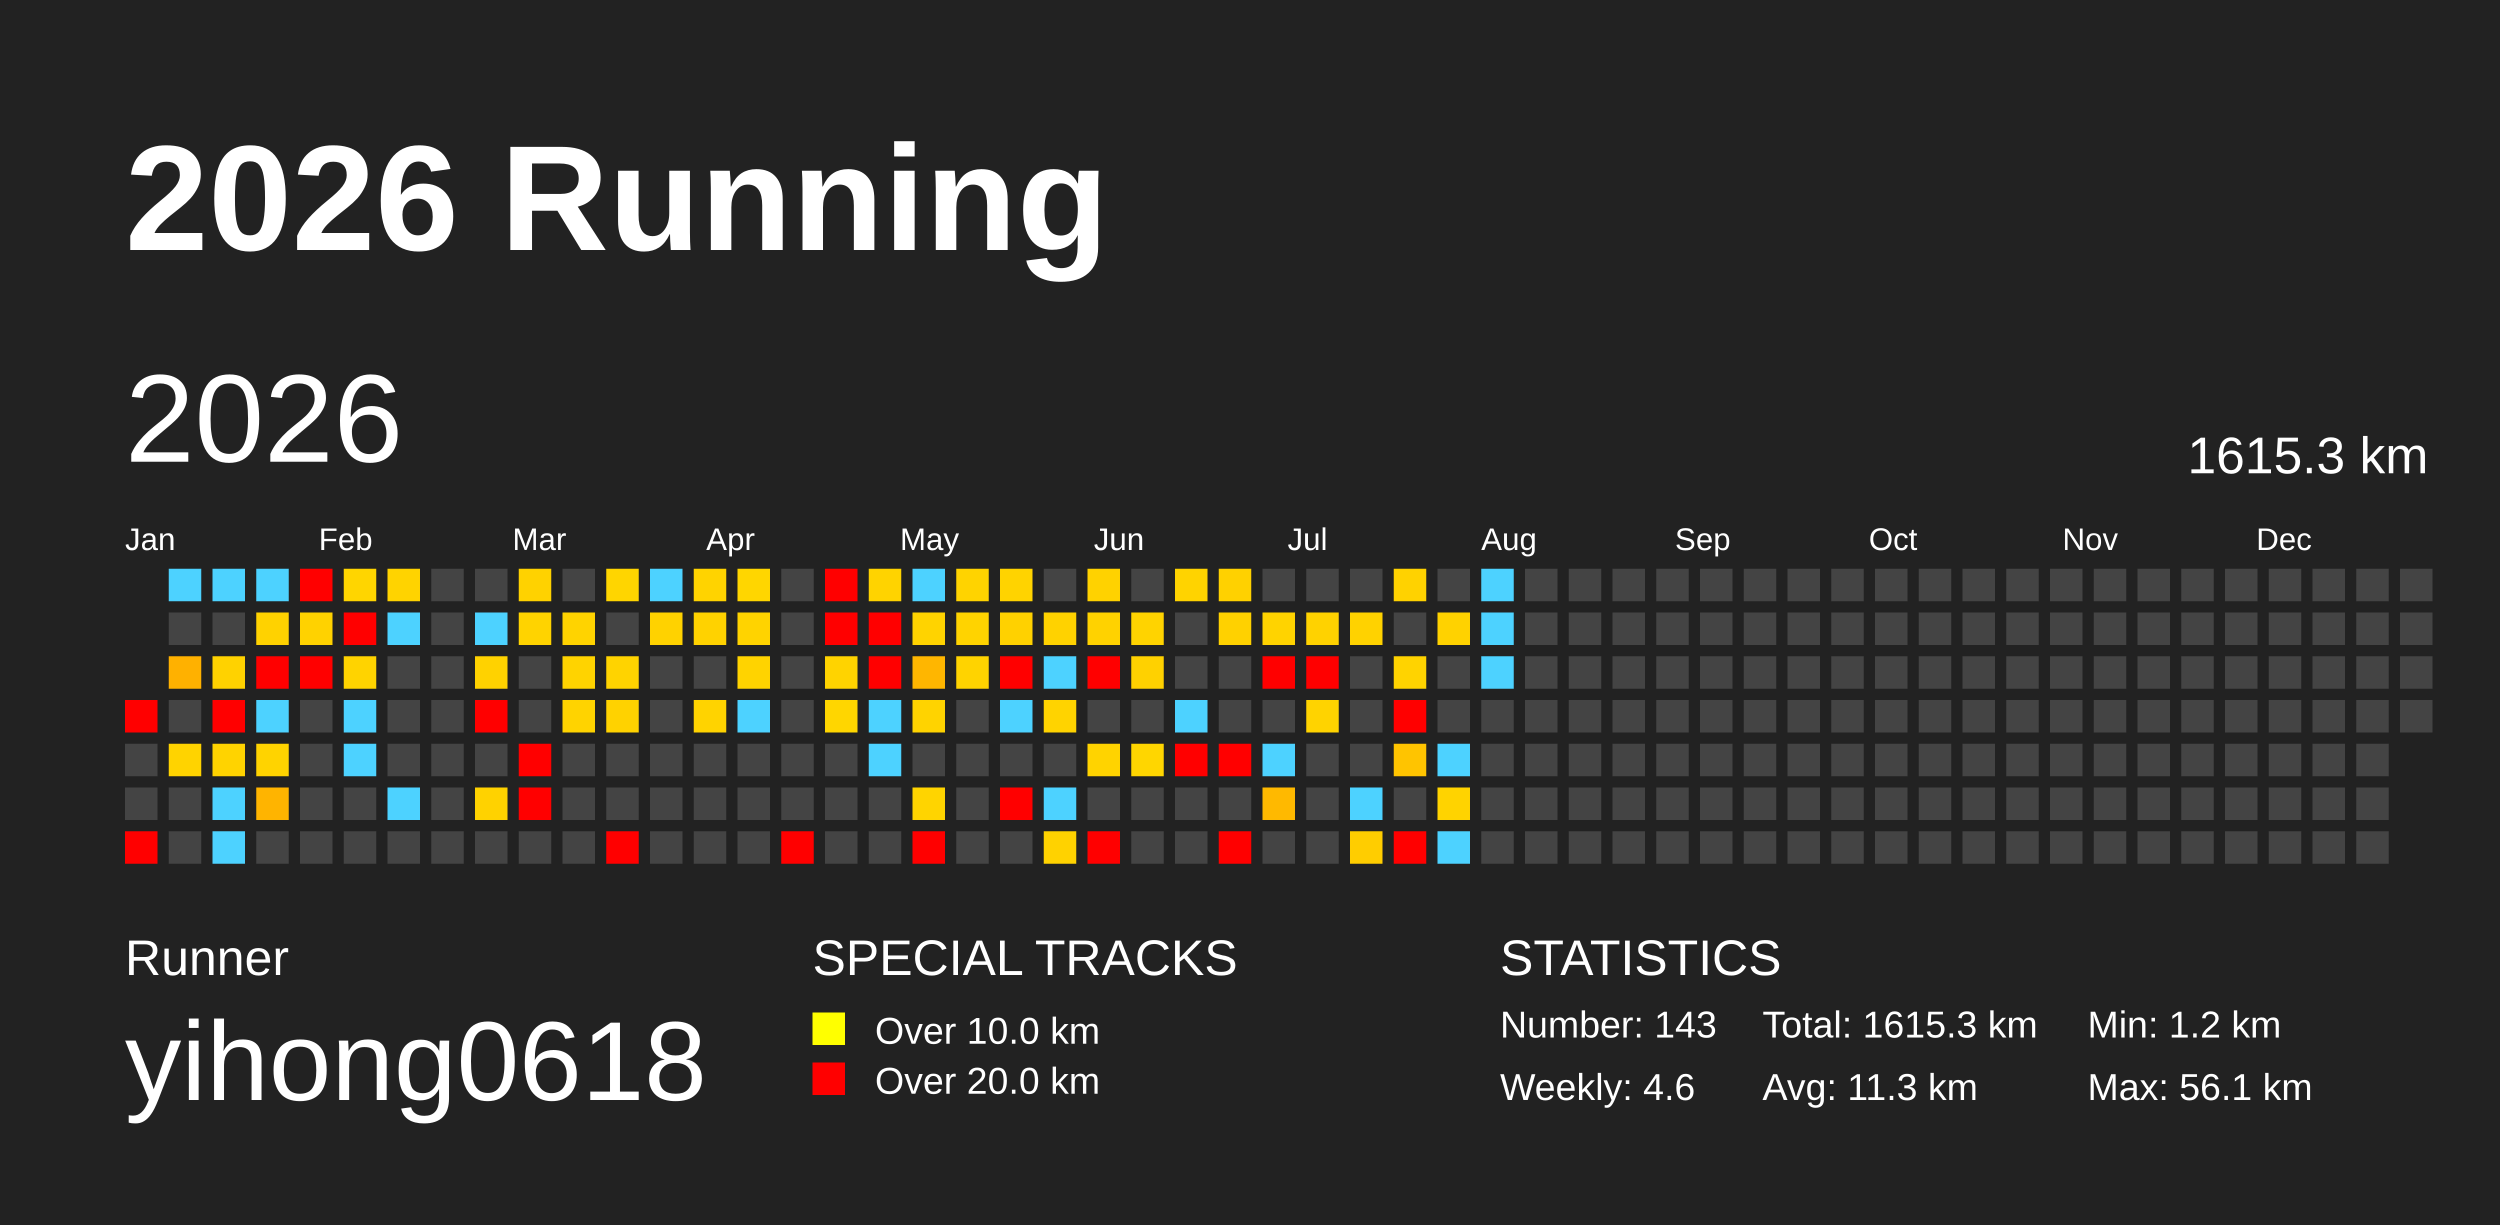
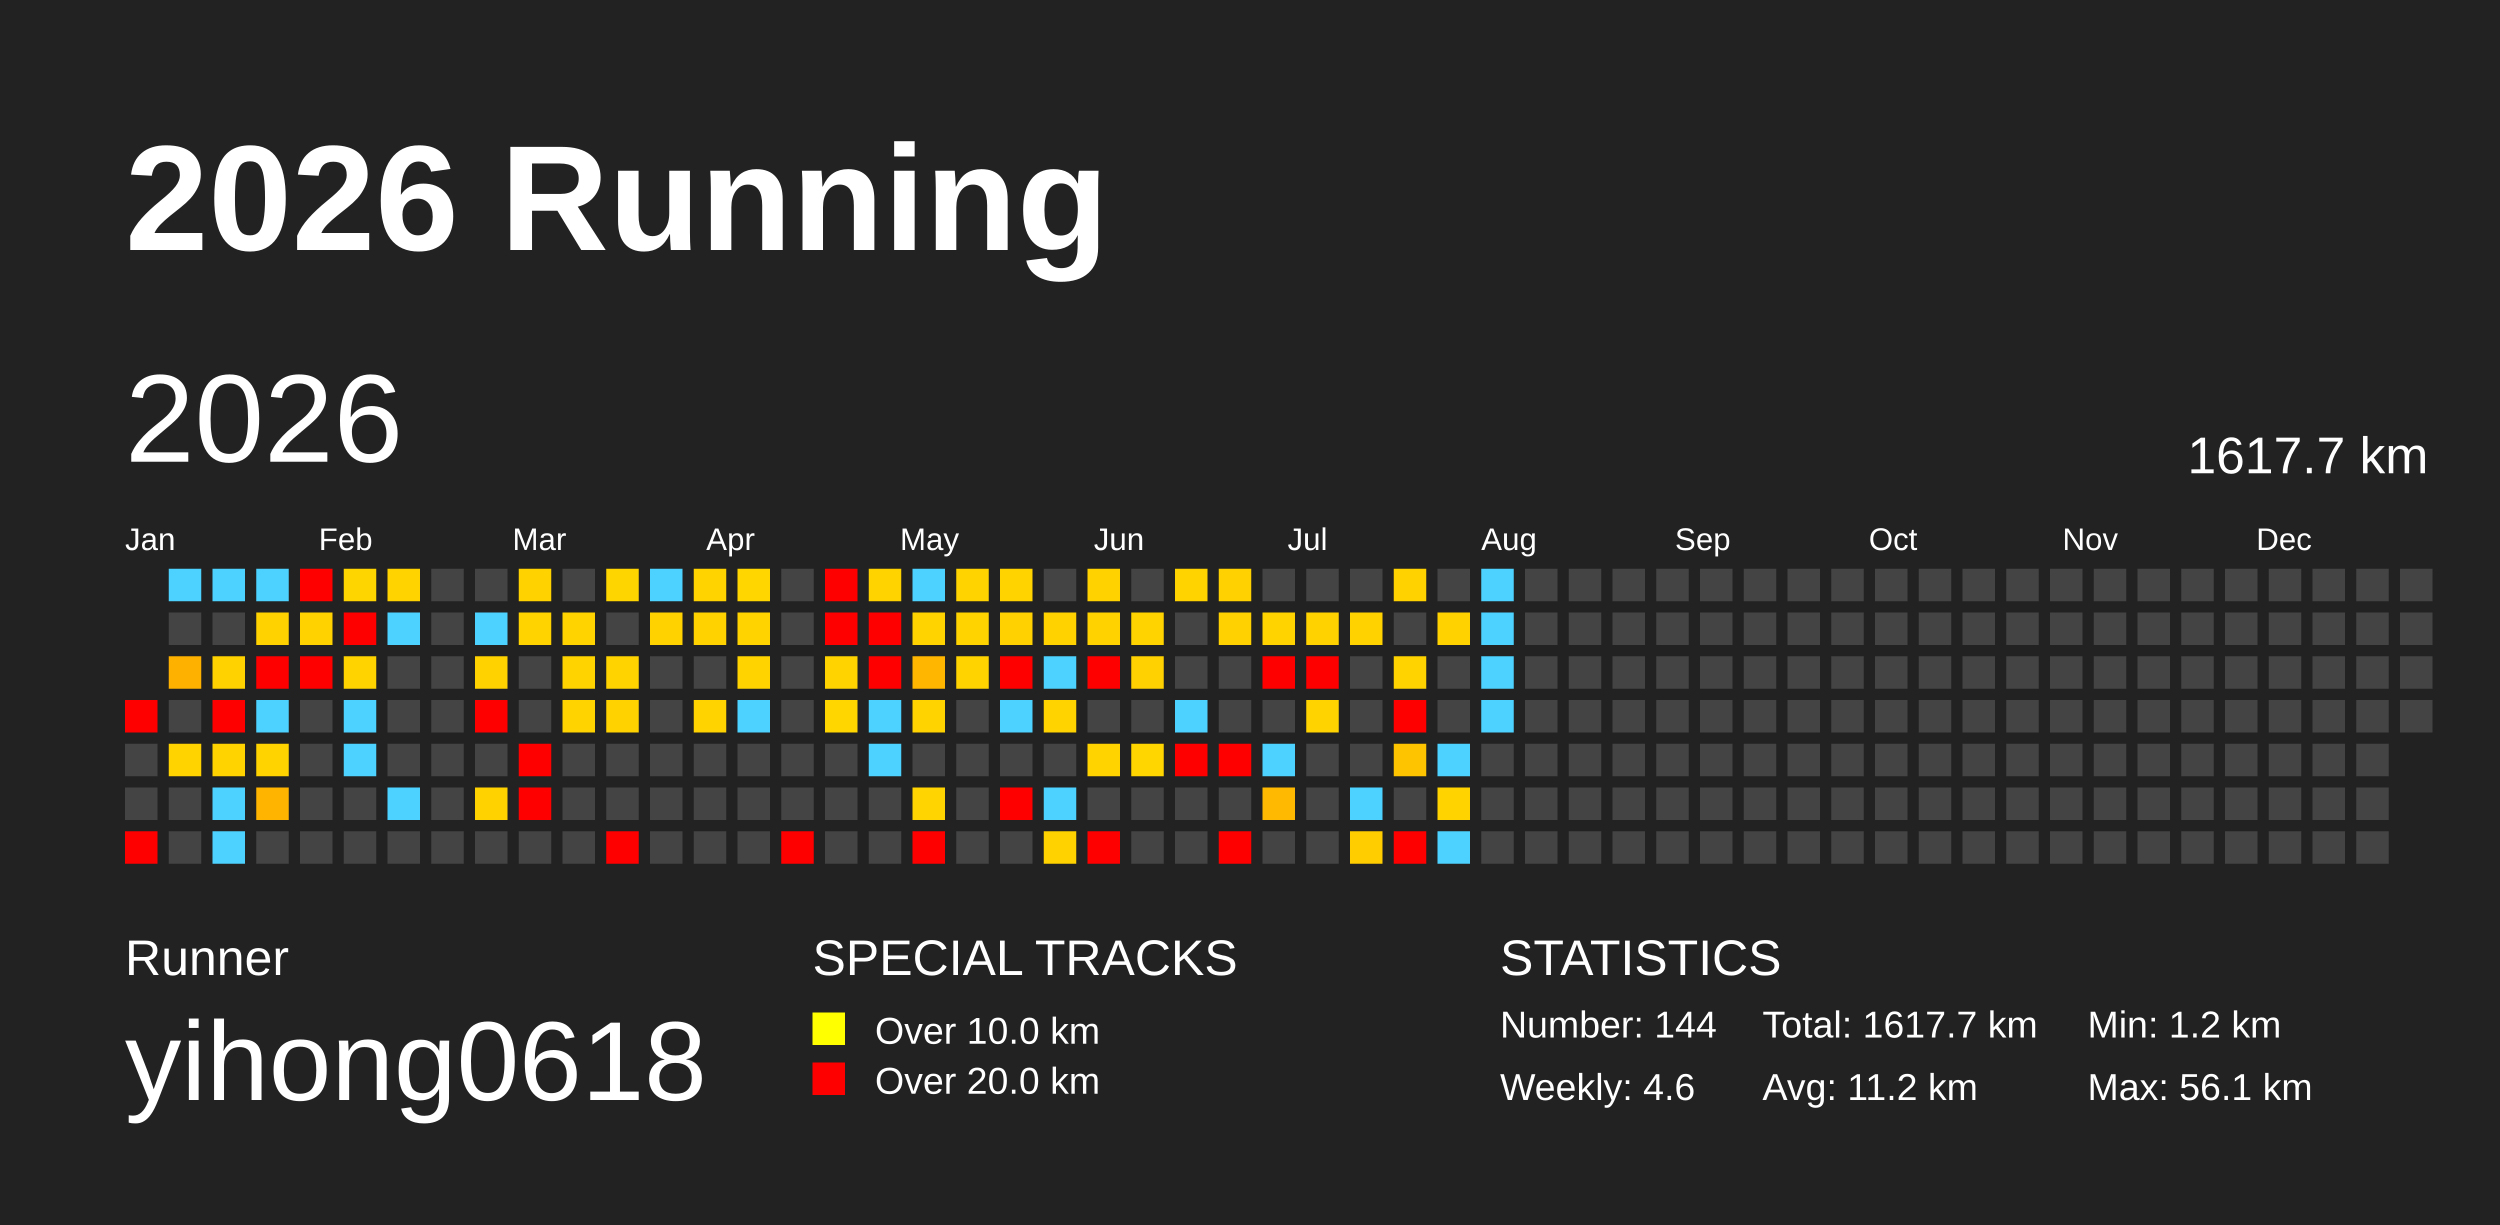
<svg xmlns="http://www.w3.org/2000/svg" baseProfile="full" height="98mm" version="1.1" viewBox="0,0,200,98" width="200mm">
  <defs />
  <rect fill="#222222" height="98" width="200" x="0" y="0" />
  <text fill="#FFFFFF" style="font-size:12px; font-family:Arial; font-weight:bold;" x="10" y="20">2026 Running</text>
  <text fill="#FFFFFF" style="font-size:4px; font-family:Arial" x="10" y="78">Runner</text>
  <text fill="#FFFFFF" style="font-size:9px; font-family:Arial" x="10" y="88">yihong0618</text>
  <text fill="#FFFFFF" style="font-size:4px; font-family:Arial" x="65" y="78">SPECIAL TRACKS</text>
  <rect fill="yellow" height="2.6" width="2.6" x="65" y="81" />
  <text fill="#FFFFFF" style="font-size:3px; font-family:Arial" x="70" y="83.5">Over 10.0 km</text>
  <rect fill="red" height="2.6" width="2.6" x="65" y="85" />
  <text fill="#FFFFFF" style="font-size:3px; font-family:Arial" x="70" y="87.5">Over 20.0 km</text>
  <text fill="#FFFFFF" style="font-size:4px; font-family:Arial" x="120" y="78">STATISTICS</text>
-   <text fill="#FFFFFF" style="font-size:3px; font-family:Arial" x="120" y="83">Number: 143</text>
+   <text fill="#FFFFFF" style="font-size:3px; font-family:Arial" x="120" y="83">Number: 144</text>
  <text fill="#FFFFFF" style="font-size:3px; font-family:Arial" x="120" y="88">Weekly: 4.6</text>
-   <text fill="#FFFFFF" style="font-size:3px; font-family:Arial" x="141" y="83">Total: 1615.3 km</text>
-   <text fill="#FFFFFF" style="font-size:3px; font-family:Arial" x="141" y="88">Avg: 11.3 km</text>
+   <text fill="#FFFFFF" style="font-size:3px; font-family:Arial" x="141" y="83">Total: 1617.7 km</text>
+   <text fill="#FFFFFF" style="font-size:3px; font-family:Arial" x="141" y="88">Avg: 11.2 km</text>
  <text fill="#FFFFFF" style="font-size:3px; font-family:Arial" x="167" y="83">Min: 1.2 km</text>
  <text fill="#FFFFFF" style="font-size:3px; font-family:Arial" x="167" y="88">Max: 56.1 km</text>
  <text dominant-baseline="hanging" fill="#FFFFFF" style="font-size:10.0px; font-family:Arial;" x="10" y="30">2026</text>
-   <text dominant-baseline="hanging" fill="#FFFFFF" style="font-size:4.125px; font-family:Arial;" x="175" y="35">1615.3 km</text>
+   <text dominant-baseline="hanging" fill="#FFFFFF" style="font-size:4.125px; font-family:Arial;" x="175" y="35">1617.7 km</text>
  <text fill="#FFFFFF" style="font-size:2.5px; font-family:Arial" x="10.0" y="44">Jan</text>
  <text fill="#FFFFFF" style="font-size:2.5px; font-family:Arial" x="25.5" y="44">Feb</text>
  <text fill="#FFFFFF" style="font-size:2.5px; font-family:Arial" x="41.0" y="44">Mar</text>
  <text fill="#FFFFFF" style="font-size:2.5px; font-family:Arial" x="56.5" y="44">Apr</text>
  <text fill="#FFFFFF" style="font-size:2.5px; font-family:Arial" x="72.0" y="44">May</text>
  <text fill="#FFFFFF" style="font-size:2.5px; font-family:Arial" x="87.5" y="44">Jun</text>
  <text fill="#FFFFFF" style="font-size:2.5px; font-family:Arial" x="103.0" y="44">Jul</text>
  <text fill="#FFFFFF" style="font-size:2.5px; font-family:Arial" x="118.5" y="44">Aug</text>
  <text fill="#FFFFFF" style="font-size:2.5px; font-family:Arial" x="134.0" y="44">Sep</text>
  <text fill="#FFFFFF" style="font-size:2.5px; font-family:Arial" x="149.5" y="44">Oct</text>
  <text fill="#FFFFFF" style="font-size:2.5px; font-family:Arial" x="165.0" y="44">Nov</text>
  <text fill="#FFFFFF" style="font-size:2.5px; font-family:Arial" x="180.5" y="44">Dec</text>
  <rect fill="red" height="2.6" width="2.6" x="10.0" y="56.0" />
  <rect fill="#444444" height="2.6" width="2.6" x="10.0" y="59.5" />
  <rect fill="#444444" height="2.6" width="2.6" x="10.0" y="63.0" />
  <rect fill="red" height="2.6" width="2.6" x="10.0" y="66.5" />
  <rect fill="#4dd2ff" height="2.6" width="2.6" x="13.5" y="45.5" />
  <rect fill="#444444" height="2.6" width="2.6" x="13.5" y="49.0" />
  <rect fill="#ffb100" height="2.6" width="2.6" x="13.5" y="52.5" />
  <rect fill="#444444" height="2.6" width="2.6" x="13.5" y="56.0" />
  <rect fill="#ffd300" height="2.6" width="2.6" x="13.5" y="59.5" />
  <rect fill="#444444" height="2.6" width="2.6" x="13.5" y="63.0" />
  <rect fill="#444444" height="2.6" width="2.6" x="13.5" y="66.5" />
  <rect fill="#4dd2ff" height="2.6" width="2.6" x="17.0" y="45.5" />
  <rect fill="#444444" height="2.6" width="2.6" x="17.0" y="49.0" />
  <rect fill="#ffd200" height="2.6" width="2.6" x="17.0" y="52.5" />
  <rect fill="red" height="2.6" width="2.6" x="17.0" y="56.0" />
  <rect fill="#ffd300" height="2.6" width="2.6" x="17.0" y="59.5" />
  <rect fill="#4dd2ff" height="2.6" width="2.6" x="17.0" y="63.0" />
  <rect fill="#4dd2ff" height="2.6" width="2.6" x="17.0" y="66.5" />
  <rect fill="#4dd2ff" height="2.6" width="2.6" x="20.5" y="45.5" />
  <rect fill="#ffd200" height="2.6" width="2.6" x="20.5" y="49.0" />
  <rect fill="red" height="2.6" width="2.6" x="20.5" y="52.5" />
  <rect fill="#4dd2ff" height="2.6" width="2.6" x="20.5" y="56.0" />
  <rect fill="#ffd300" height="2.6" width="2.6" x="20.5" y="59.5" />
  <rect fill="#ffb400" height="2.6" width="2.6" x="20.5" y="63.0" />
  <rect fill="#444444" height="2.6" width="2.6" x="20.5" y="66.5" />
  <rect fill="red" height="2.6" width="2.6" x="24.0" y="45.5" />
  <rect fill="#ffd200" height="2.6" width="2.6" x="24.0" y="49.0" />
  <rect fill="red" height="2.6" width="2.6" x="24.0" y="52.5" />
  <rect fill="#444444" height="2.6" width="2.6" x="24.0" y="56.0" />
  <rect fill="#444444" height="2.6" width="2.6" x="24.0" y="59.5" />
  <rect fill="#444444" height="2.6" width="2.6" x="24.0" y="63.0" />
  <rect fill="#444444" height="2.6" width="2.6" x="24.0" y="66.5" />
  <rect fill="#ffd500" height="2.6" width="2.6" x="27.5" y="45.5" />
  <rect fill="red" height="2.6" width="2.6" x="27.5" y="49.0" />
  <rect fill="#ffd300" height="2.6" width="2.6" x="27.5" y="52.5" />
  <rect fill="#4dd2ff" height="2.6" width="2.6" x="27.5" y="56.0" />
  <rect fill="#4dd2ff" height="2.6" width="2.6" x="27.5" y="59.5" />
  <rect fill="#444444" height="2.6" width="2.6" x="27.5" y="63.0" />
  <rect fill="#444444" height="2.6" width="2.6" x="27.5" y="66.5" />
  <rect fill="#ffd300" height="2.6" width="2.6" x="31.0" y="45.5" />
  <rect fill="#4dd2ff" height="2.6" width="2.6" x="31.0" y="49.0" />
  <rect fill="#444444" height="2.6" width="2.6" x="31.0" y="52.5" />
  <rect fill="#444444" height="2.6" width="2.6" x="31.0" y="56.0" />
  <rect fill="#444444" height="2.6" width="2.6" x="31.0" y="59.5" />
  <rect fill="#4dd2ff" height="2.6" width="2.6" x="31.0" y="63.0" />
  <rect fill="#444444" height="2.6" width="2.6" x="31.0" y="66.5" />
  <rect fill="#444444" height="2.6" width="2.6" x="34.5" y="45.5" />
  <rect fill="#444444" height="2.6" width="2.6" x="34.5" y="49.0" />
  <rect fill="#444444" height="2.6" width="2.6" x="34.5" y="52.5" />
  <rect fill="#444444" height="2.6" width="2.6" x="34.5" y="56.0" />
  <rect fill="#444444" height="2.6" width="2.6" x="34.5" y="59.5" />
  <rect fill="#444444" height="2.6" width="2.6" x="34.5" y="63.0" />
  <rect fill="#444444" height="2.6" width="2.6" x="34.5" y="66.5" />
  <rect fill="#444444" height="2.6" width="2.6" x="38.0" y="45.5" />
  <rect fill="#4dd2ff" height="2.6" width="2.6" x="38.0" y="49.0" />
  <rect fill="#ffd200" height="2.6" width="2.6" x="38.0" y="52.5" />
  <rect fill="red" height="2.6" width="2.6" x="38.0" y="56.0" />
  <rect fill="#444444" height="2.6" width="2.6" x="38.0" y="59.5" />
  <rect fill="#ffd200" height="2.6" width="2.6" x="38.0" y="63.0" />
  <rect fill="#444444" height="2.6" width="2.6" x="38.0" y="66.5" />
  <rect fill="#ffd200" height="2.6" width="2.6" x="41.5" y="45.5" />
  <rect fill="#ffd300" height="2.6" width="2.6" x="41.5" y="49.0" />
  <rect fill="#444444" height="2.6" width="2.6" x="41.5" y="52.5" />
  <rect fill="#444444" height="2.6" width="2.6" x="41.5" y="56.0" />
  <rect fill="red" height="2.6" width="2.6" x="41.5" y="59.5" />
  <rect fill="red" height="2.6" width="2.6" x="41.5" y="63.0" />
  <rect fill="#444444" height="2.6" width="2.6" x="41.5" y="66.5" />
  <rect fill="#444444" height="2.6" width="2.6" x="45.0" y="45.5" />
  <rect fill="#ffd300" height="2.6" width="2.6" x="45.0" y="49.0" />
  <rect fill="#ffd300" height="2.6" width="2.6" x="45.0" y="52.5" />
  <rect fill="#ffd300" height="2.6" width="2.6" x="45.0" y="56.0" />
  <rect fill="#444444" height="2.6" width="2.6" x="45.0" y="59.5" />
  <rect fill="#444444" height="2.6" width="2.6" x="45.0" y="63.0" />
  <rect fill="#444444" height="2.6" width="2.6" x="45.0" y="66.5" />
  <rect fill="#ffd500" height="2.6" width="2.6" x="48.5" y="45.5" />
  <rect fill="#444444" height="2.6" width="2.6" x="48.5" y="49.0" />
  <rect fill="#ffd300" height="2.6" width="2.6" x="48.5" y="52.5" />
  <rect fill="#ffd200" height="2.6" width="2.6" x="48.5" y="56.0" />
  <rect fill="#444444" height="2.6" width="2.6" x="48.5" y="59.5" />
  <rect fill="#444444" height="2.6" width="2.6" x="48.5" y="63.0" />
  <rect fill="red" height="2.6" width="2.6" x="48.5" y="66.5" />
  <rect fill="#4dd2ff" height="2.6" width="2.6" x="52.0" y="45.5" />
  <rect fill="#ffd200" height="2.6" width="2.6" x="52.0" y="49.0" />
  <rect fill="#444444" height="2.6" width="2.6" x="52.0" y="52.5" />
  <rect fill="#444444" height="2.6" width="2.6" x="52.0" y="56.0" />
  <rect fill="#444444" height="2.6" width="2.6" x="52.0" y="59.5" />
  <rect fill="#444444" height="2.6" width="2.6" x="52.0" y="63.0" />
  <rect fill="#444444" height="2.6" width="2.6" x="52.0" y="66.5" />
  <rect fill="#ffd300" height="2.6" width="2.6" x="55.5" y="45.5" />
  <rect fill="#ffd200" height="2.6" width="2.6" x="55.5" y="49.0" />
  <rect fill="#444444" height="2.6" width="2.6" x="55.5" y="52.5" />
  <rect fill="#ffd300" height="2.6" width="2.6" x="55.5" y="56.0" />
  <rect fill="#444444" height="2.6" width="2.6" x="55.5" y="59.5" />
  <rect fill="#444444" height="2.6" width="2.6" x="55.5" y="63.0" />
  <rect fill="#444444" height="2.6" width="2.6" x="55.5" y="66.5" />
  <rect fill="#ffd600" height="2.6" width="2.6" x="59.0" y="45.5" />
  <rect fill="#ffd300" height="2.6" width="2.6" x="59.0" y="49.0" />
  <rect fill="#ffd300" height="2.6" width="2.6" x="59.0" y="52.5" />
  <rect fill="#4dd2ff" height="2.6" width="2.6" x="59.0" y="56.0" />
  <rect fill="#444444" height="2.6" width="2.6" x="59.0" y="59.5" />
  <rect fill="#444444" height="2.6" width="2.6" x="59.0" y="63.0" />
  <rect fill="#444444" height="2.6" width="2.6" x="59.0" y="66.5" />
  <rect fill="#444444" height="2.6" width="2.6" x="62.5" y="45.5" />
  <rect fill="#444444" height="2.6" width="2.6" x="62.5" y="49.0" />
  <rect fill="#444444" height="2.6" width="2.6" x="62.5" y="52.5" />
  <rect fill="#444444" height="2.6" width="2.6" x="62.5" y="56.0" />
  <rect fill="#444444" height="2.6" width="2.6" x="62.5" y="59.5" />
  <rect fill="#444444" height="2.6" width="2.6" x="62.5" y="63.0" />
  <rect fill="red" height="2.6" width="2.6" x="62.5" y="66.5" />
  <rect fill="red" height="2.6" width="2.6" x="66.0" y="45.5" />
  <rect fill="red" height="2.6" width="2.6" x="66.0" y="49.0" />
  <rect fill="#ffd300" height="2.6" width="2.6" x="66.0" y="52.5" />
  <rect fill="#ffd600" height="2.6" width="2.6" x="66.0" y="56.0" />
  <rect fill="#444444" height="2.6" width="2.6" x="66.0" y="59.5" />
  <rect fill="#444444" height="2.6" width="2.6" x="66.0" y="63.0" />
  <rect fill="#444444" height="2.6" width="2.6" x="66.0" y="66.5" />
  <rect fill="#ffd300" height="2.6" width="2.6" x="69.5" y="45.5" />
  <rect fill="red" height="2.6" width="2.6" x="69.5" y="49.0" />
  <rect fill="red" height="2.6" width="2.6" x="69.5" y="52.5" />
  <rect fill="#4dd2ff" height="2.6" width="2.6" x="69.5" y="56.0" />
  <rect fill="#4dd2ff" height="2.6" width="2.6" x="69.5" y="59.5" />
  <rect fill="#444444" height="2.6" width="2.6" x="69.5" y="63.0" />
  <rect fill="#444444" height="2.6" width="2.6" x="69.5" y="66.5" />
  <rect fill="#4dd2ff" height="2.6" width="2.6" x="73.0" y="45.5" />
  <rect fill="#ffd300" height="2.6" width="2.6" x="73.0" y="49.0" />
  <rect fill="#ffb600" height="2.6" width="2.6" x="73.0" y="52.5" />
  <rect fill="#ffd300" height="2.6" width="2.6" x="73.0" y="56.0" />
  <rect fill="#444444" height="2.6" width="2.6" x="73.0" y="59.5" />
  <rect fill="#ffd400" height="2.6" width="2.6" x="73.0" y="63.0" />
  <rect fill="red" height="2.6" width="2.6" x="73.0" y="66.5" />
  <rect fill="#ffd300" height="2.6" width="2.6" x="76.5" y="45.5" />
  <rect fill="#ffd300" height="2.6" width="2.6" x="76.5" y="49.0" />
  <rect fill="#ffd300" height="2.6" width="2.6" x="76.5" y="52.5" />
  <rect fill="#444444" height="2.6" width="2.6" x="76.5" y="56.0" />
  <rect fill="#444444" height="2.6" width="2.6" x="76.5" y="59.5" />
  <rect fill="#444444" height="2.6" width="2.6" x="76.5" y="63.0" />
  <rect fill="#444444" height="2.6" width="2.6" x="76.5" y="66.5" />
  <rect fill="#ffd300" height="2.6" width="2.6" x="80.0" y="45.5" />
  <rect fill="#ffd100" height="2.6" width="2.6" x="80.0" y="49.0" />
  <rect fill="red" height="2.6" width="2.6" x="80.0" y="52.5" />
  <rect fill="#4dd2ff" height="2.6" width="2.6" x="80.0" y="56.0" />
  <rect fill="#444444" height="2.6" width="2.6" x="80.0" y="59.5" />
  <rect fill="red" height="2.6" width="2.6" x="80.0" y="63.0" />
  <rect fill="#444444" height="2.6" width="2.6" x="80.0" y="66.5" />
  <rect fill="#444444" height="2.6" width="2.6" x="83.5" y="45.5" />
  <rect fill="#ffd200" height="2.6" width="2.6" x="83.5" y="49.0" />
  <rect fill="#4dd2ff" height="2.6" width="2.6" x="83.5" y="52.5" />
  <rect fill="#ffd300" height="2.6" width="2.6" x="83.5" y="56.0" />
  <rect fill="#444444" height="2.6" width="2.6" x="83.5" y="59.5" />
  <rect fill="#4dd2ff" height="2.6" width="2.6" x="83.5" y="63.0" />
  <rect fill="#ffd200" height="2.6" width="2.6" x="83.5" y="66.5" />
  <rect fill="#ffd200" height="2.6" width="2.6" x="87.0" y="45.5" />
  <rect fill="#ffd200" height="2.6" width="2.6" x="87.0" y="49.0" />
  <rect fill="red" height="2.6" width="2.6" x="87.0" y="52.5" />
  <rect fill="#444444" height="2.6" width="2.6" x="87.0" y="56.0" />
  <rect fill="#ffd300" height="2.6" width="2.6" x="87.0" y="59.5" />
  <rect fill="#444444" height="2.6" width="2.6" x="87.0" y="63.0" />
  <rect fill="red" height="2.6" width="2.6" x="87.0" y="66.5" />
  <rect fill="#444444" height="2.6" width="2.6" x="90.5" y="45.5" />
  <rect fill="#ffd300" height="2.6" width="2.6" x="90.5" y="49.0" />
  <rect fill="#ffd100" height="2.6" width="2.6" x="90.5" y="52.5" />
  <rect fill="#444444" height="2.6" width="2.6" x="90.5" y="56.0" />
  <rect fill="#ffd600" height="2.6" width="2.6" x="90.5" y="59.5" />
  <rect fill="#444444" height="2.6" width="2.6" x="90.5" y="63.0" />
  <rect fill="#444444" height="2.6" width="2.6" x="90.5" y="66.5" />
  <rect fill="#ffd300" height="2.6" width="2.6" x="94.0" y="45.5" />
  <rect fill="#444444" height="2.6" width="2.6" x="94.0" y="49.0" />
  <rect fill="#444444" height="2.6" width="2.6" x="94.0" y="52.5" />
  <rect fill="#4dd2ff" height="2.6" width="2.6" x="94.0" y="56.0" />
  <rect fill="red" height="2.6" width="2.6" x="94.0" y="59.5" />
  <rect fill="#444444" height="2.6" width="2.6" x="94.0" y="63.0" />
  <rect fill="#444444" height="2.6" width="2.6" x="94.0" y="66.5" />
  <rect fill="#ffd100" height="2.6" width="2.6" x="97.5" y="45.5" />
  <rect fill="#ffd100" height="2.6" width="2.6" x="97.5" y="49.0" />
  <rect fill="#444444" height="2.6" width="2.6" x="97.5" y="52.5" />
  <rect fill="#444444" height="2.6" width="2.6" x="97.5" y="56.0" />
  <rect fill="red" height="2.6" width="2.6" x="97.5" y="59.5" />
  <rect fill="#444444" height="2.6" width="2.6" x="97.5" y="63.0" />
  <rect fill="red" height="2.6" width="2.6" x="97.5" y="66.5" />
  <rect fill="#444444" height="2.6" width="2.6" x="101.0" y="45.5" />
  <rect fill="#ffd300" height="2.6" width="2.6" x="101.0" y="49.0" />
  <rect fill="red" height="2.6" width="2.6" x="101.0" y="52.5" />
  <rect fill="#444444" height="2.6" width="2.6" x="101.0" y="56.0" />
  <rect fill="#4dd2ff" height="2.6" width="2.6" x="101.0" y="59.5" />
  <rect fill="#ffb900" height="2.6" width="2.6" x="101.0" y="63.0" />
  <rect fill="#444444" height="2.6" width="2.6" x="101.0" y="66.5" />
  <rect fill="#444444" height="2.6" width="2.6" x="104.5" y="45.5" />
  <rect fill="#ffd200" height="2.6" width="2.6" x="104.5" y="49.0" />
  <rect fill="red" height="2.6" width="2.6" x="104.5" y="52.5" />
  <rect fill="#ffd300" height="2.6" width="2.6" x="104.5" y="56.0" />
  <rect fill="#444444" height="2.6" width="2.6" x="104.5" y="59.5" />
  <rect fill="#444444" height="2.6" width="2.6" x="104.5" y="63.0" />
  <rect fill="#444444" height="2.6" width="2.6" x="104.5" y="66.5" />
  <rect fill="#444444" height="2.6" width="2.6" x="108.0" y="45.5" />
  <rect fill="#ffd200" height="2.6" width="2.6" x="108.0" y="49.0" />
  <rect fill="#444444" height="2.6" width="2.6" x="108.0" y="52.5" />
  <rect fill="#444444" height="2.6" width="2.6" x="108.0" y="56.0" />
  <rect fill="#444444" height="2.6" width="2.6" x="108.0" y="59.5" />
  <rect fill="#4dd2ff" height="2.6" width="2.6" x="108.0" y="63.0" />
  <rect fill="#ffcd00" height="2.6" width="2.6" x="108.0" y="66.5" />
  <rect fill="#ffd200" height="2.6" width="2.6" x="111.5" y="45.5" />
  <rect fill="#444444" height="2.6" width="2.6" x="111.5" y="49.0" />
  <rect fill="#ffd300" height="2.6" width="2.6" x="111.5" y="52.5" />
  <rect fill="red" height="2.6" width="2.6" x="111.5" y="56.0" />
  <rect fill="#ffc400" height="2.6" width="2.6" x="111.5" y="59.5" />
  <rect fill="#444444" height="2.6" width="2.6" x="111.5" y="63.0" />
  <rect fill="red" height="2.6" width="2.6" x="111.5" y="66.5" />
  <rect fill="#444444" height="2.6" width="2.6" x="115.0" y="45.5" />
  <rect fill="#ffd200" height="2.6" width="2.6" x="115.0" y="49.0" />
  <rect fill="#444444" height="2.6" width="2.6" x="115.0" y="52.5" />
  <rect fill="#444444" height="2.6" width="2.6" x="115.0" y="56.0" />
  <rect fill="#4dd2ff" height="2.6" width="2.6" x="115.0" y="59.5" />
  <rect fill="#ffd300" height="2.6" width="2.6" x="115.0" y="63.0" />
  <rect fill="#4dd2ff" height="2.6" width="2.6" x="115.0" y="66.5" />
  <rect fill="#4dd2ff" height="2.6" width="2.6" x="118.5" y="45.5" />
  <rect fill="#4dd2ff" height="2.6" width="2.6" x="118.5" y="49.0" />
  <rect fill="#4dd2ff" height="2.6" width="2.6" x="118.5" y="52.5" />
-   <rect fill="#444444" height="2.6" width="2.6" x="118.5" y="56.0" />
+   <rect fill="#4dd2ff" height="2.6" width="2.6" x="118.5" y="56.0" />
  <rect fill="#444444" height="2.6" width="2.6" x="118.5" y="59.5" />
  <rect fill="#444444" height="2.6" width="2.6" x="118.5" y="63.0" />
  <rect fill="#444444" height="2.6" width="2.6" x="118.5" y="66.5" />
  <rect fill="#444444" height="2.6" width="2.6" x="122.0" y="45.5" />
  <rect fill="#444444" height="2.6" width="2.6" x="122.0" y="49.0" />
  <rect fill="#444444" height="2.6" width="2.6" x="122.0" y="52.5" />
  <rect fill="#444444" height="2.6" width="2.6" x="122.0" y="56.0" />
  <rect fill="#444444" height="2.6" width="2.6" x="122.0" y="59.5" />
  <rect fill="#444444" height="2.6" width="2.6" x="122.0" y="63.0" />
  <rect fill="#444444" height="2.6" width="2.6" x="122.0" y="66.5" />
  <rect fill="#444444" height="2.6" width="2.6" x="125.5" y="45.5" />
  <rect fill="#444444" height="2.6" width="2.6" x="125.5" y="49.0" />
  <rect fill="#444444" height="2.6" width="2.6" x="125.5" y="52.5" />
  <rect fill="#444444" height="2.6" width="2.6" x="125.5" y="56.0" />
  <rect fill="#444444" height="2.6" width="2.6" x="125.5" y="59.5" />
  <rect fill="#444444" height="2.6" width="2.6" x="125.5" y="63.0" />
  <rect fill="#444444" height="2.6" width="2.6" x="125.5" y="66.5" />
  <rect fill="#444444" height="2.6" width="2.6" x="129.0" y="45.5" />
  <rect fill="#444444" height="2.6" width="2.6" x="129.0" y="49.0" />
  <rect fill="#444444" height="2.6" width="2.6" x="129.0" y="52.5" />
  <rect fill="#444444" height="2.6" width="2.6" x="129.0" y="56.0" />
  <rect fill="#444444" height="2.6" width="2.6" x="129.0" y="59.5" />
  <rect fill="#444444" height="2.6" width="2.6" x="129.0" y="63.0" />
  <rect fill="#444444" height="2.6" width="2.6" x="129.0" y="66.5" />
  <rect fill="#444444" height="2.6" width="2.6" x="132.5" y="45.5" />
  <rect fill="#444444" height="2.6" width="2.6" x="132.5" y="49.0" />
  <rect fill="#444444" height="2.6" width="2.6" x="132.5" y="52.5" />
  <rect fill="#444444" height="2.6" width="2.6" x="132.5" y="56.0" />
  <rect fill="#444444" height="2.6" width="2.6" x="132.5" y="59.5" />
  <rect fill="#444444" height="2.6" width="2.6" x="132.5" y="63.0" />
  <rect fill="#444444" height="2.6" width="2.6" x="132.5" y="66.5" />
  <rect fill="#444444" height="2.6" width="2.6" x="136.0" y="45.5" />
  <rect fill="#444444" height="2.6" width="2.6" x="136.0" y="49.0" />
  <rect fill="#444444" height="2.6" width="2.6" x="136.0" y="52.5" />
  <rect fill="#444444" height="2.6" width="2.6" x="136.0" y="56.0" />
  <rect fill="#444444" height="2.6" width="2.6" x="136.0" y="59.5" />
  <rect fill="#444444" height="2.6" width="2.6" x="136.0" y="63.0" />
  <rect fill="#444444" height="2.6" width="2.6" x="136.0" y="66.5" />
  <rect fill="#444444" height="2.6" width="2.6" x="139.5" y="45.5" />
  <rect fill="#444444" height="2.6" width="2.6" x="139.5" y="49.0" />
  <rect fill="#444444" height="2.6" width="2.6" x="139.5" y="52.5" />
  <rect fill="#444444" height="2.6" width="2.6" x="139.5" y="56.0" />
  <rect fill="#444444" height="2.6" width="2.6" x="139.5" y="59.5" />
  <rect fill="#444444" height="2.6" width="2.6" x="139.5" y="63.0" />
  <rect fill="#444444" height="2.6" width="2.6" x="139.5" y="66.5" />
  <rect fill="#444444" height="2.6" width="2.6" x="143.0" y="45.5" />
  <rect fill="#444444" height="2.6" width="2.6" x="143.0" y="49.0" />
  <rect fill="#444444" height="2.6" width="2.6" x="143.0" y="52.5" />
  <rect fill="#444444" height="2.6" width="2.6" x="143.0" y="56.0" />
  <rect fill="#444444" height="2.6" width="2.6" x="143.0" y="59.5" />
  <rect fill="#444444" height="2.6" width="2.6" x="143.0" y="63.0" />
  <rect fill="#444444" height="2.6" width="2.6" x="143.0" y="66.5" />
  <rect fill="#444444" height="2.6" width="2.6" x="146.5" y="45.5" />
  <rect fill="#444444" height="2.6" width="2.6" x="146.5" y="49.0" />
  <rect fill="#444444" height="2.6" width="2.6" x="146.5" y="52.5" />
  <rect fill="#444444" height="2.6" width="2.6" x="146.5" y="56.0" />
  <rect fill="#444444" height="2.6" width="2.6" x="146.5" y="59.5" />
  <rect fill="#444444" height="2.6" width="2.6" x="146.5" y="63.0" />
  <rect fill="#444444" height="2.6" width="2.6" x="146.5" y="66.5" />
  <rect fill="#444444" height="2.6" width="2.6" x="150.0" y="45.5" />
  <rect fill="#444444" height="2.6" width="2.6" x="150.0" y="49.0" />
  <rect fill="#444444" height="2.6" width="2.6" x="150.0" y="52.5" />
  <rect fill="#444444" height="2.6" width="2.6" x="150.0" y="56.0" />
  <rect fill="#444444" height="2.6" width="2.6" x="150.0" y="59.5" />
  <rect fill="#444444" height="2.6" width="2.6" x="150.0" y="63.0" />
  <rect fill="#444444" height="2.6" width="2.6" x="150.0" y="66.5" />
  <rect fill="#444444" height="2.6" width="2.6" x="153.5" y="45.5" />
  <rect fill="#444444" height="2.6" width="2.6" x="153.5" y="49.0" />
  <rect fill="#444444" height="2.6" width="2.6" x="153.5" y="52.5" />
  <rect fill="#444444" height="2.6" width="2.6" x="153.5" y="56.0" />
  <rect fill="#444444" height="2.6" width="2.6" x="153.5" y="59.5" />
  <rect fill="#444444" height="2.6" width="2.6" x="153.5" y="63.0" />
  <rect fill="#444444" height="2.6" width="2.6" x="153.5" y="66.5" />
  <rect fill="#444444" height="2.6" width="2.6" x="157.0" y="45.5" />
  <rect fill="#444444" height="2.6" width="2.6" x="157.0" y="49.0" />
  <rect fill="#444444" height="2.6" width="2.6" x="157.0" y="52.5" />
  <rect fill="#444444" height="2.6" width="2.6" x="157.0" y="56.0" />
  <rect fill="#444444" height="2.6" width="2.6" x="157.0" y="59.5" />
  <rect fill="#444444" height="2.6" width="2.6" x="157.0" y="63.0" />
  <rect fill="#444444" height="2.6" width="2.6" x="157.0" y="66.5" />
  <rect fill="#444444" height="2.6" width="2.6" x="160.5" y="45.5" />
  <rect fill="#444444" height="2.6" width="2.6" x="160.5" y="49.0" />
  <rect fill="#444444" height="2.6" width="2.6" x="160.5" y="52.5" />
  <rect fill="#444444" height="2.6" width="2.6" x="160.5" y="56.0" />
  <rect fill="#444444" height="2.6" width="2.6" x="160.5" y="59.5" />
  <rect fill="#444444" height="2.6" width="2.6" x="160.5" y="63.0" />
  <rect fill="#444444" height="2.6" width="2.6" x="160.5" y="66.5" />
  <rect fill="#444444" height="2.6" width="2.6" x="164.0" y="45.5" />
  <rect fill="#444444" height="2.6" width="2.6" x="164.0" y="49.0" />
  <rect fill="#444444" height="2.6" width="2.6" x="164.0" y="52.5" />
  <rect fill="#444444" height="2.6" width="2.6" x="164.0" y="56.0" />
  <rect fill="#444444" height="2.6" width="2.6" x="164.0" y="59.5" />
  <rect fill="#444444" height="2.6" width="2.6" x="164.0" y="63.0" />
  <rect fill="#444444" height="2.6" width="2.6" x="164.0" y="66.5" />
  <rect fill="#444444" height="2.6" width="2.6" x="167.5" y="45.5" />
  <rect fill="#444444" height="2.6" width="2.6" x="167.5" y="49.0" />
  <rect fill="#444444" height="2.6" width="2.6" x="167.5" y="52.5" />
  <rect fill="#444444" height="2.6" width="2.6" x="167.5" y="56.0" />
  <rect fill="#444444" height="2.6" width="2.6" x="167.5" y="59.5" />
  <rect fill="#444444" height="2.6" width="2.6" x="167.5" y="63.0" />
  <rect fill="#444444" height="2.6" width="2.6" x="167.5" y="66.5" />
  <rect fill="#444444" height="2.6" width="2.6" x="171.0" y="45.5" />
  <rect fill="#444444" height="2.6" width="2.6" x="171.0" y="49.0" />
  <rect fill="#444444" height="2.6" width="2.6" x="171.0" y="52.5" />
  <rect fill="#444444" height="2.6" width="2.6" x="171.0" y="56.0" />
  <rect fill="#444444" height="2.6" width="2.6" x="171.0" y="59.5" />
  <rect fill="#444444" height="2.6" width="2.6" x="171.0" y="63.0" />
  <rect fill="#444444" height="2.6" width="2.6" x="171.0" y="66.5" />
  <rect fill="#444444" height="2.6" width="2.6" x="174.5" y="45.5" />
  <rect fill="#444444" height="2.6" width="2.6" x="174.5" y="49.0" />
  <rect fill="#444444" height="2.6" width="2.6" x="174.5" y="52.5" />
  <rect fill="#444444" height="2.6" width="2.6" x="174.5" y="56.0" />
  <rect fill="#444444" height="2.6" width="2.6" x="174.5" y="59.5" />
  <rect fill="#444444" height="2.6" width="2.6" x="174.5" y="63.0" />
  <rect fill="#444444" height="2.6" width="2.6" x="174.5" y="66.5" />
  <rect fill="#444444" height="2.6" width="2.6" x="178.0" y="45.5" />
  <rect fill="#444444" height="2.6" width="2.6" x="178.0" y="49.0" />
  <rect fill="#444444" height="2.6" width="2.6" x="178.0" y="52.5" />
  <rect fill="#444444" height="2.6" width="2.6" x="178.0" y="56.0" />
  <rect fill="#444444" height="2.6" width="2.6" x="178.0" y="59.5" />
  <rect fill="#444444" height="2.6" width="2.6" x="178.0" y="63.0" />
  <rect fill="#444444" height="2.6" width="2.6" x="178.0" y="66.5" />
  <rect fill="#444444" height="2.6" width="2.6" x="181.5" y="45.5" />
  <rect fill="#444444" height="2.6" width="2.6" x="181.5" y="49.0" />
  <rect fill="#444444" height="2.6" width="2.6" x="181.5" y="52.5" />
  <rect fill="#444444" height="2.6" width="2.6" x="181.5" y="56.0" />
  <rect fill="#444444" height="2.6" width="2.6" x="181.5" y="59.5" />
  <rect fill="#444444" height="2.6" width="2.6" x="181.5" y="63.0" />
  <rect fill="#444444" height="2.6" width="2.6" x="181.5" y="66.5" />
  <rect fill="#444444" height="2.6" width="2.6" x="185.0" y="45.5" />
  <rect fill="#444444" height="2.6" width="2.6" x="185.0" y="49.0" />
  <rect fill="#444444" height="2.6" width="2.6" x="185.0" y="52.5" />
  <rect fill="#444444" height="2.6" width="2.6" x="185.0" y="56.0" />
  <rect fill="#444444" height="2.6" width="2.6" x="185.0" y="59.5" />
  <rect fill="#444444" height="2.6" width="2.6" x="185.0" y="63.0" />
  <rect fill="#444444" height="2.6" width="2.6" x="185.0" y="66.5" />
  <rect fill="#444444" height="2.6" width="2.6" x="188.5" y="45.5" />
  <rect fill="#444444" height="2.6" width="2.6" x="188.5" y="49.0" />
  <rect fill="#444444" height="2.6" width="2.6" x="188.5" y="52.5" />
  <rect fill="#444444" height="2.6" width="2.6" x="188.5" y="56.0" />
  <rect fill="#444444" height="2.6" width="2.6" x="188.5" y="59.5" />
  <rect fill="#444444" height="2.6" width="2.6" x="188.5" y="63.0" />
  <rect fill="#444444" height="2.6" width="2.6" x="188.5" y="66.5" />
  <rect fill="#444444" height="2.6" width="2.6" x="192.0" y="45.5" />
  <rect fill="#444444" height="2.6" width="2.6" x="192.0" y="49.0" />
  <rect fill="#444444" height="2.6" width="2.6" x="192.0" y="52.5" />
  <rect fill="#444444" height="2.6" width="2.6" x="192.0" y="56.0" />
</svg>
